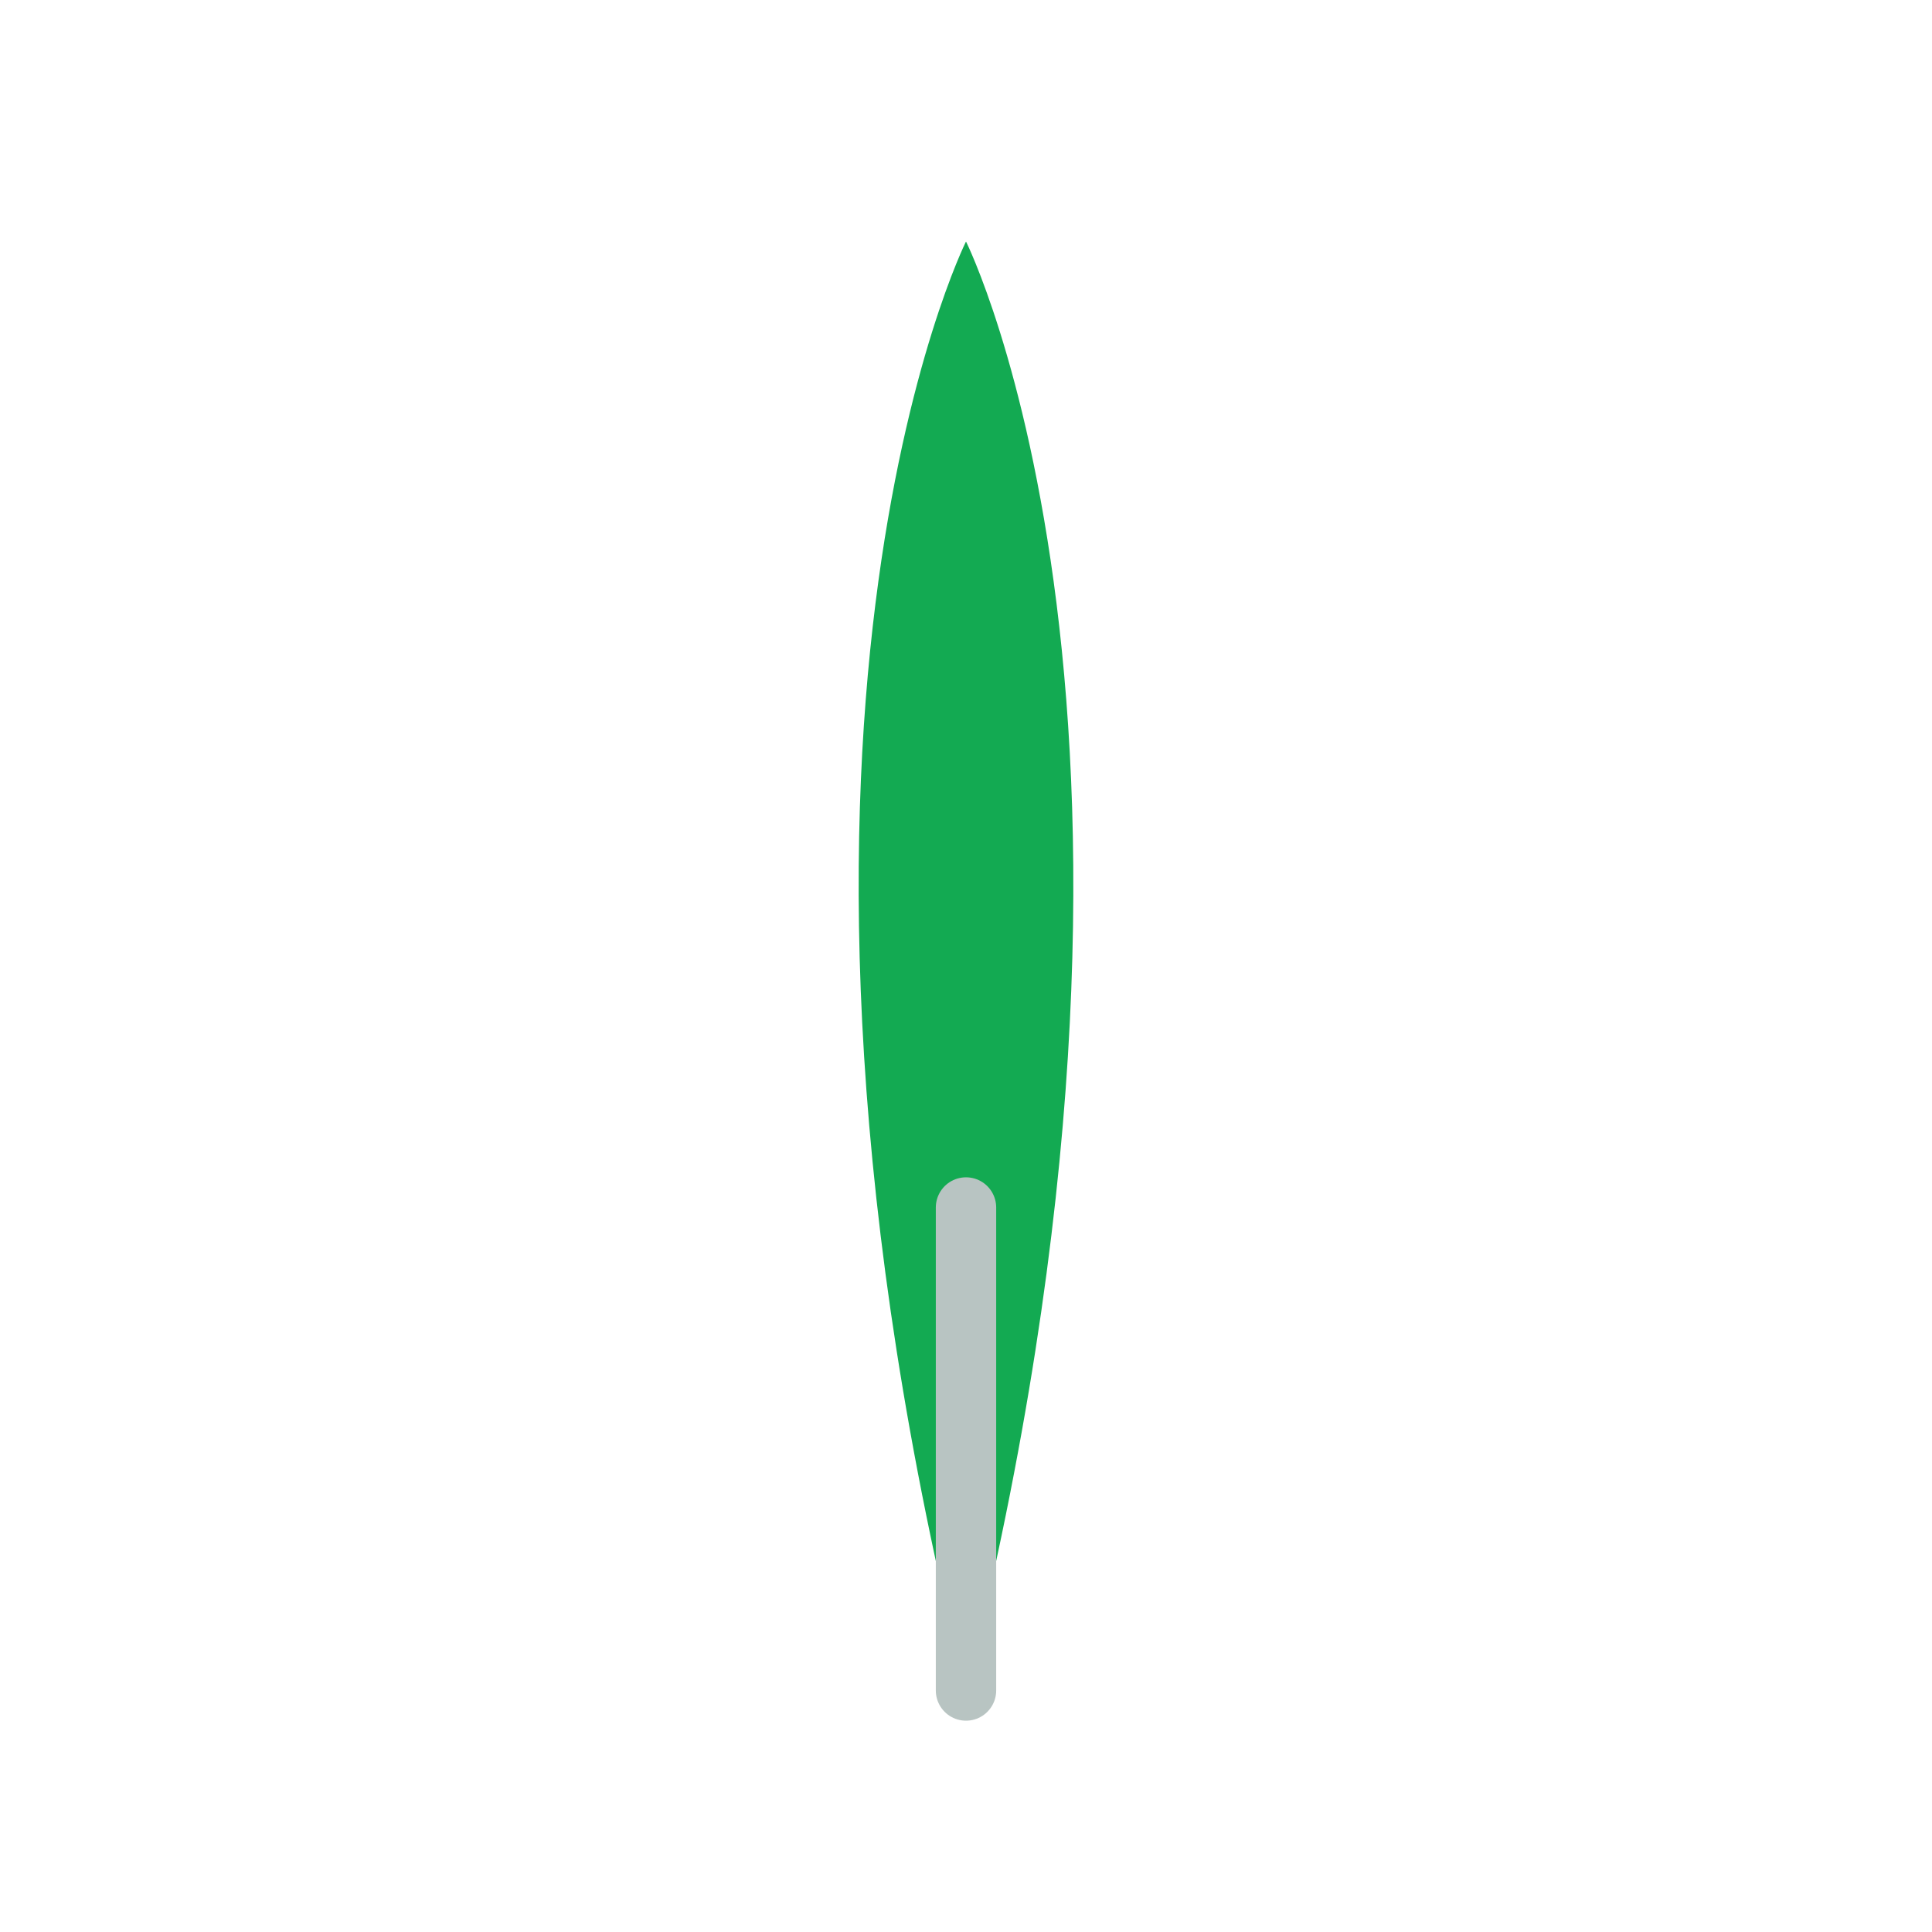
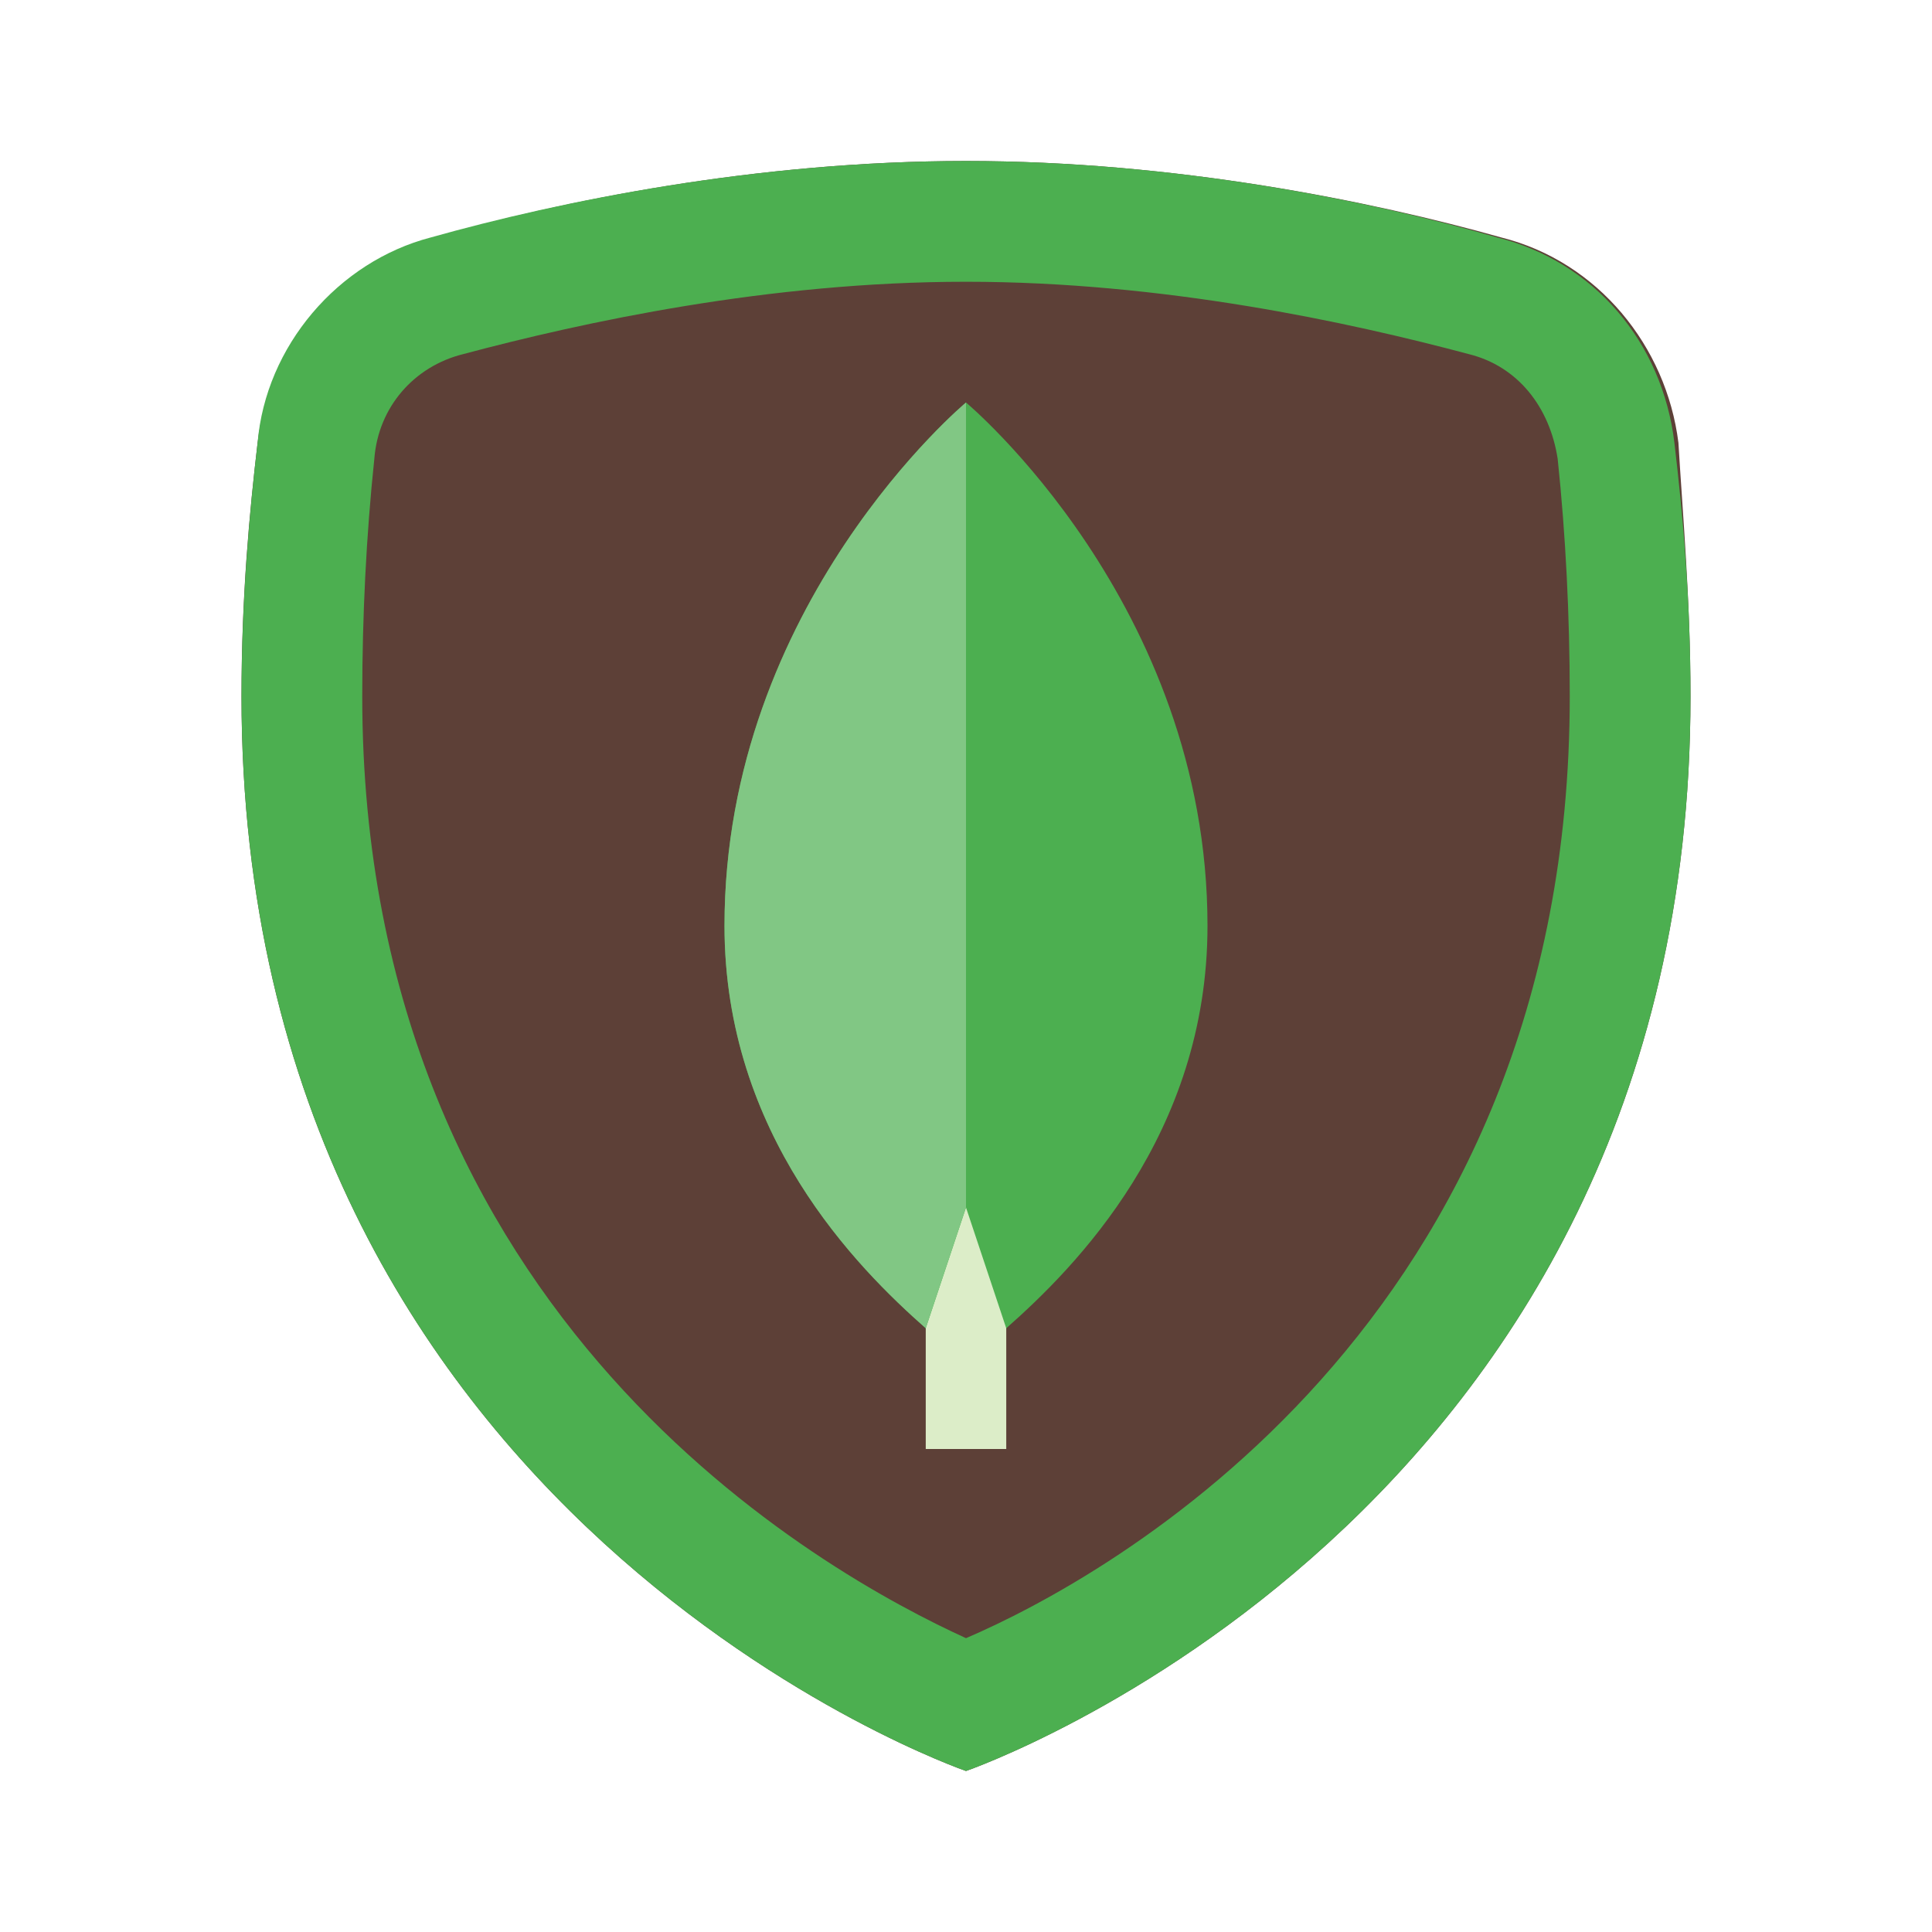
- <svg xmlns="http://www.w3.org/2000/svg" width="128" height="128" viewBox="0 0 128 128">
-   <g>
-     <path d="M64 16C64 16 48 48 64 112C80 48 64 16 64 16Z" fill="#13AA52" />
-     <path d="M64 112C64 112 64 96 64 80" stroke="#B8C4C2" stroke-width="4" stroke-linecap="round" />
-   </g>
+ <svg xmlns="http://www.w3.org/2000/svg" viewBox="0 0 48 48" width="48px" height="48px">
+   <path fill="#5d4037" d="M42,17.3C42,37.8,24,44,24,44S6,37.8,6,17.3c0-2.5,0.2-4.6,0.4-6.3c0.3-2.5,2-4.5,4.4-5.1 C13.9,5,18.8,4,24,4s10.1,1,13.3,1.9c2.4,0.6,4.1,2.7,4.4,5.1C41.8,12.7,42,14.9,42,17.3z" />
+   <path fill="#4caf50" d="M24,7c4.9,0,9.5,1,12.5,1.8c1.2,0.3,2,1.3,2.2,2.6c0.2,1.9,0.3,3.9,0.3,5.9c0,15.6-11.5,21.9-15,23.4 c-3.5-1.6-15-7.9-15-23.4c0-2,0.1-4,0.3-5.9c0.1-1.3,1-2.3,2.2-2.6C14.5,8,19.1,7,24,7 M24,4c-5.2,0-10.1,1-13.3,1.9 C8.4,6.5,6.6,8.6,6.4,11C6.2,12.7,6,14.9,6,17.3C6,37.8,24,44,24,44s18-6.2,18-26.7c0-2.5-0.2-4.6-0.4-6.3c-0.3-2.5-2-4.5-4.4-5.1 C34.1,5,29.2,4,24,4L24,4z" />
+   <path fill="#dcedc8" d="M23 28H25V36H23z" />
+   <path fill="#4caf50" d="M24,10c0,0-6,5-6,13c0,5.2,3.3,8.5,5,10l1-3l1,3c1.7-1.5,5-4.8,5-10C30,15,24,10,24,10z" />
+   <path fill="#81c784" d="M24,10c0,0-6,5-6,13c0,5.2,3.3,8.5,5,10l1-3V10z" />
</svg>
